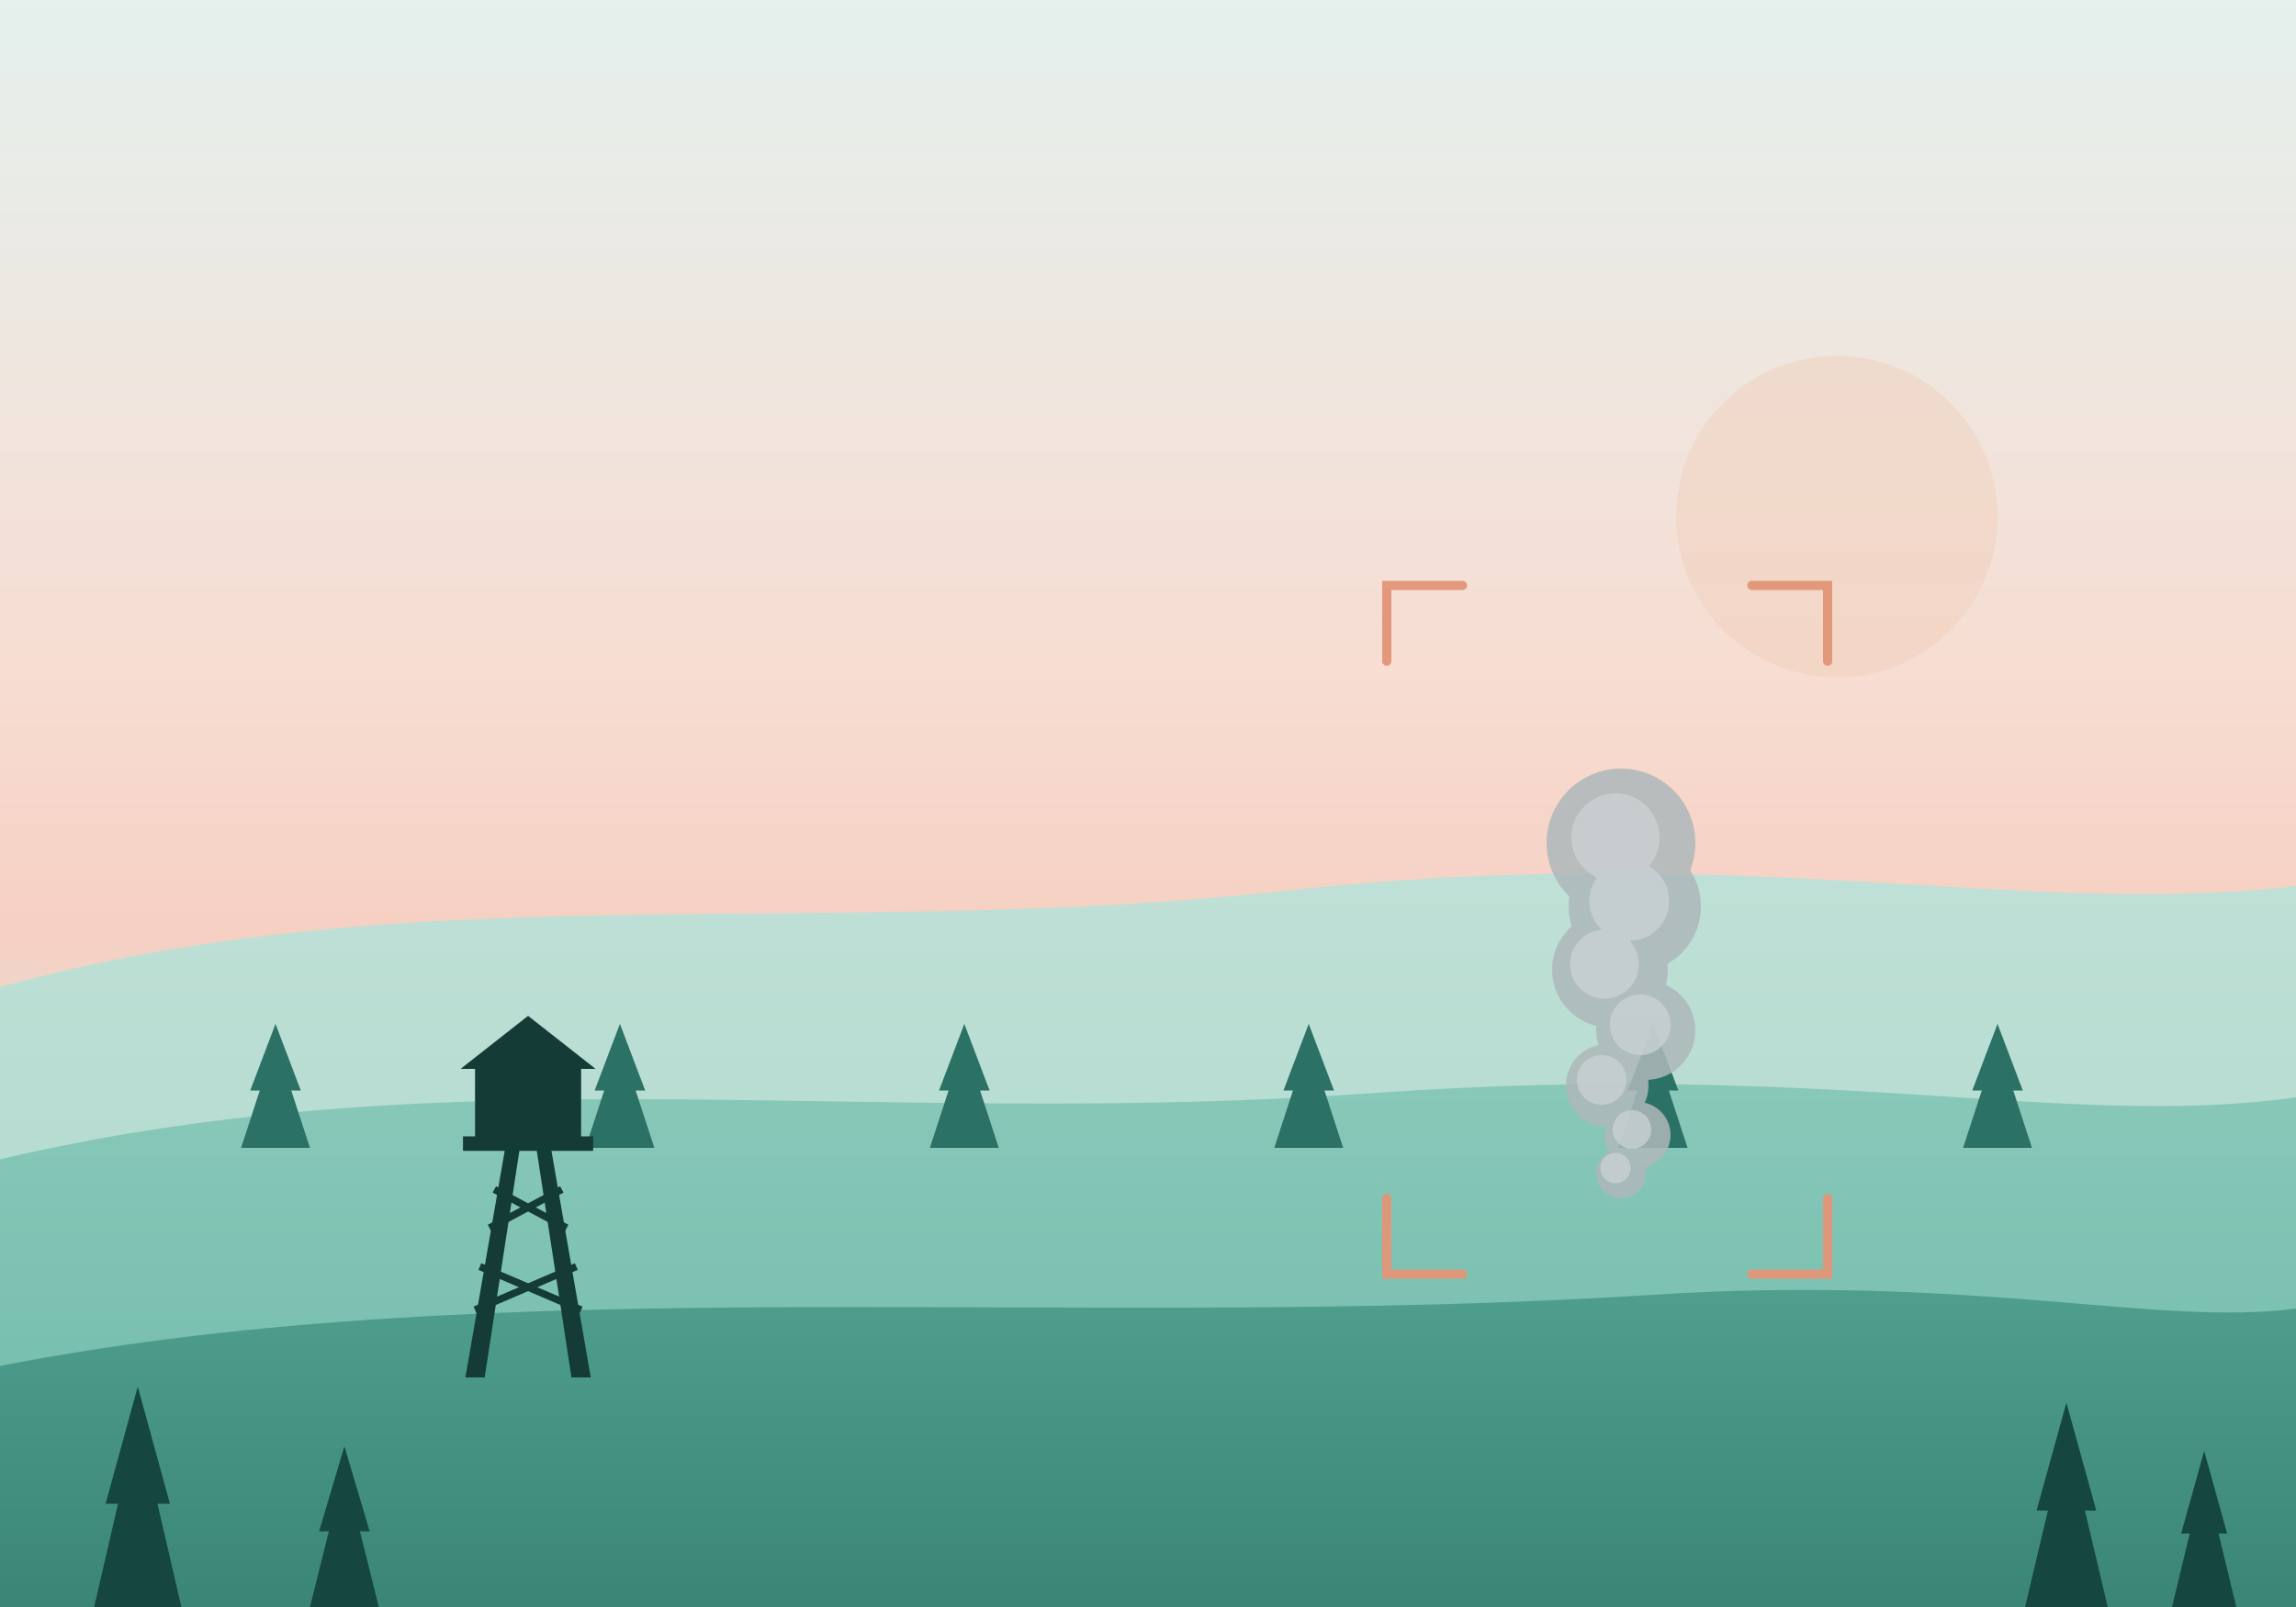
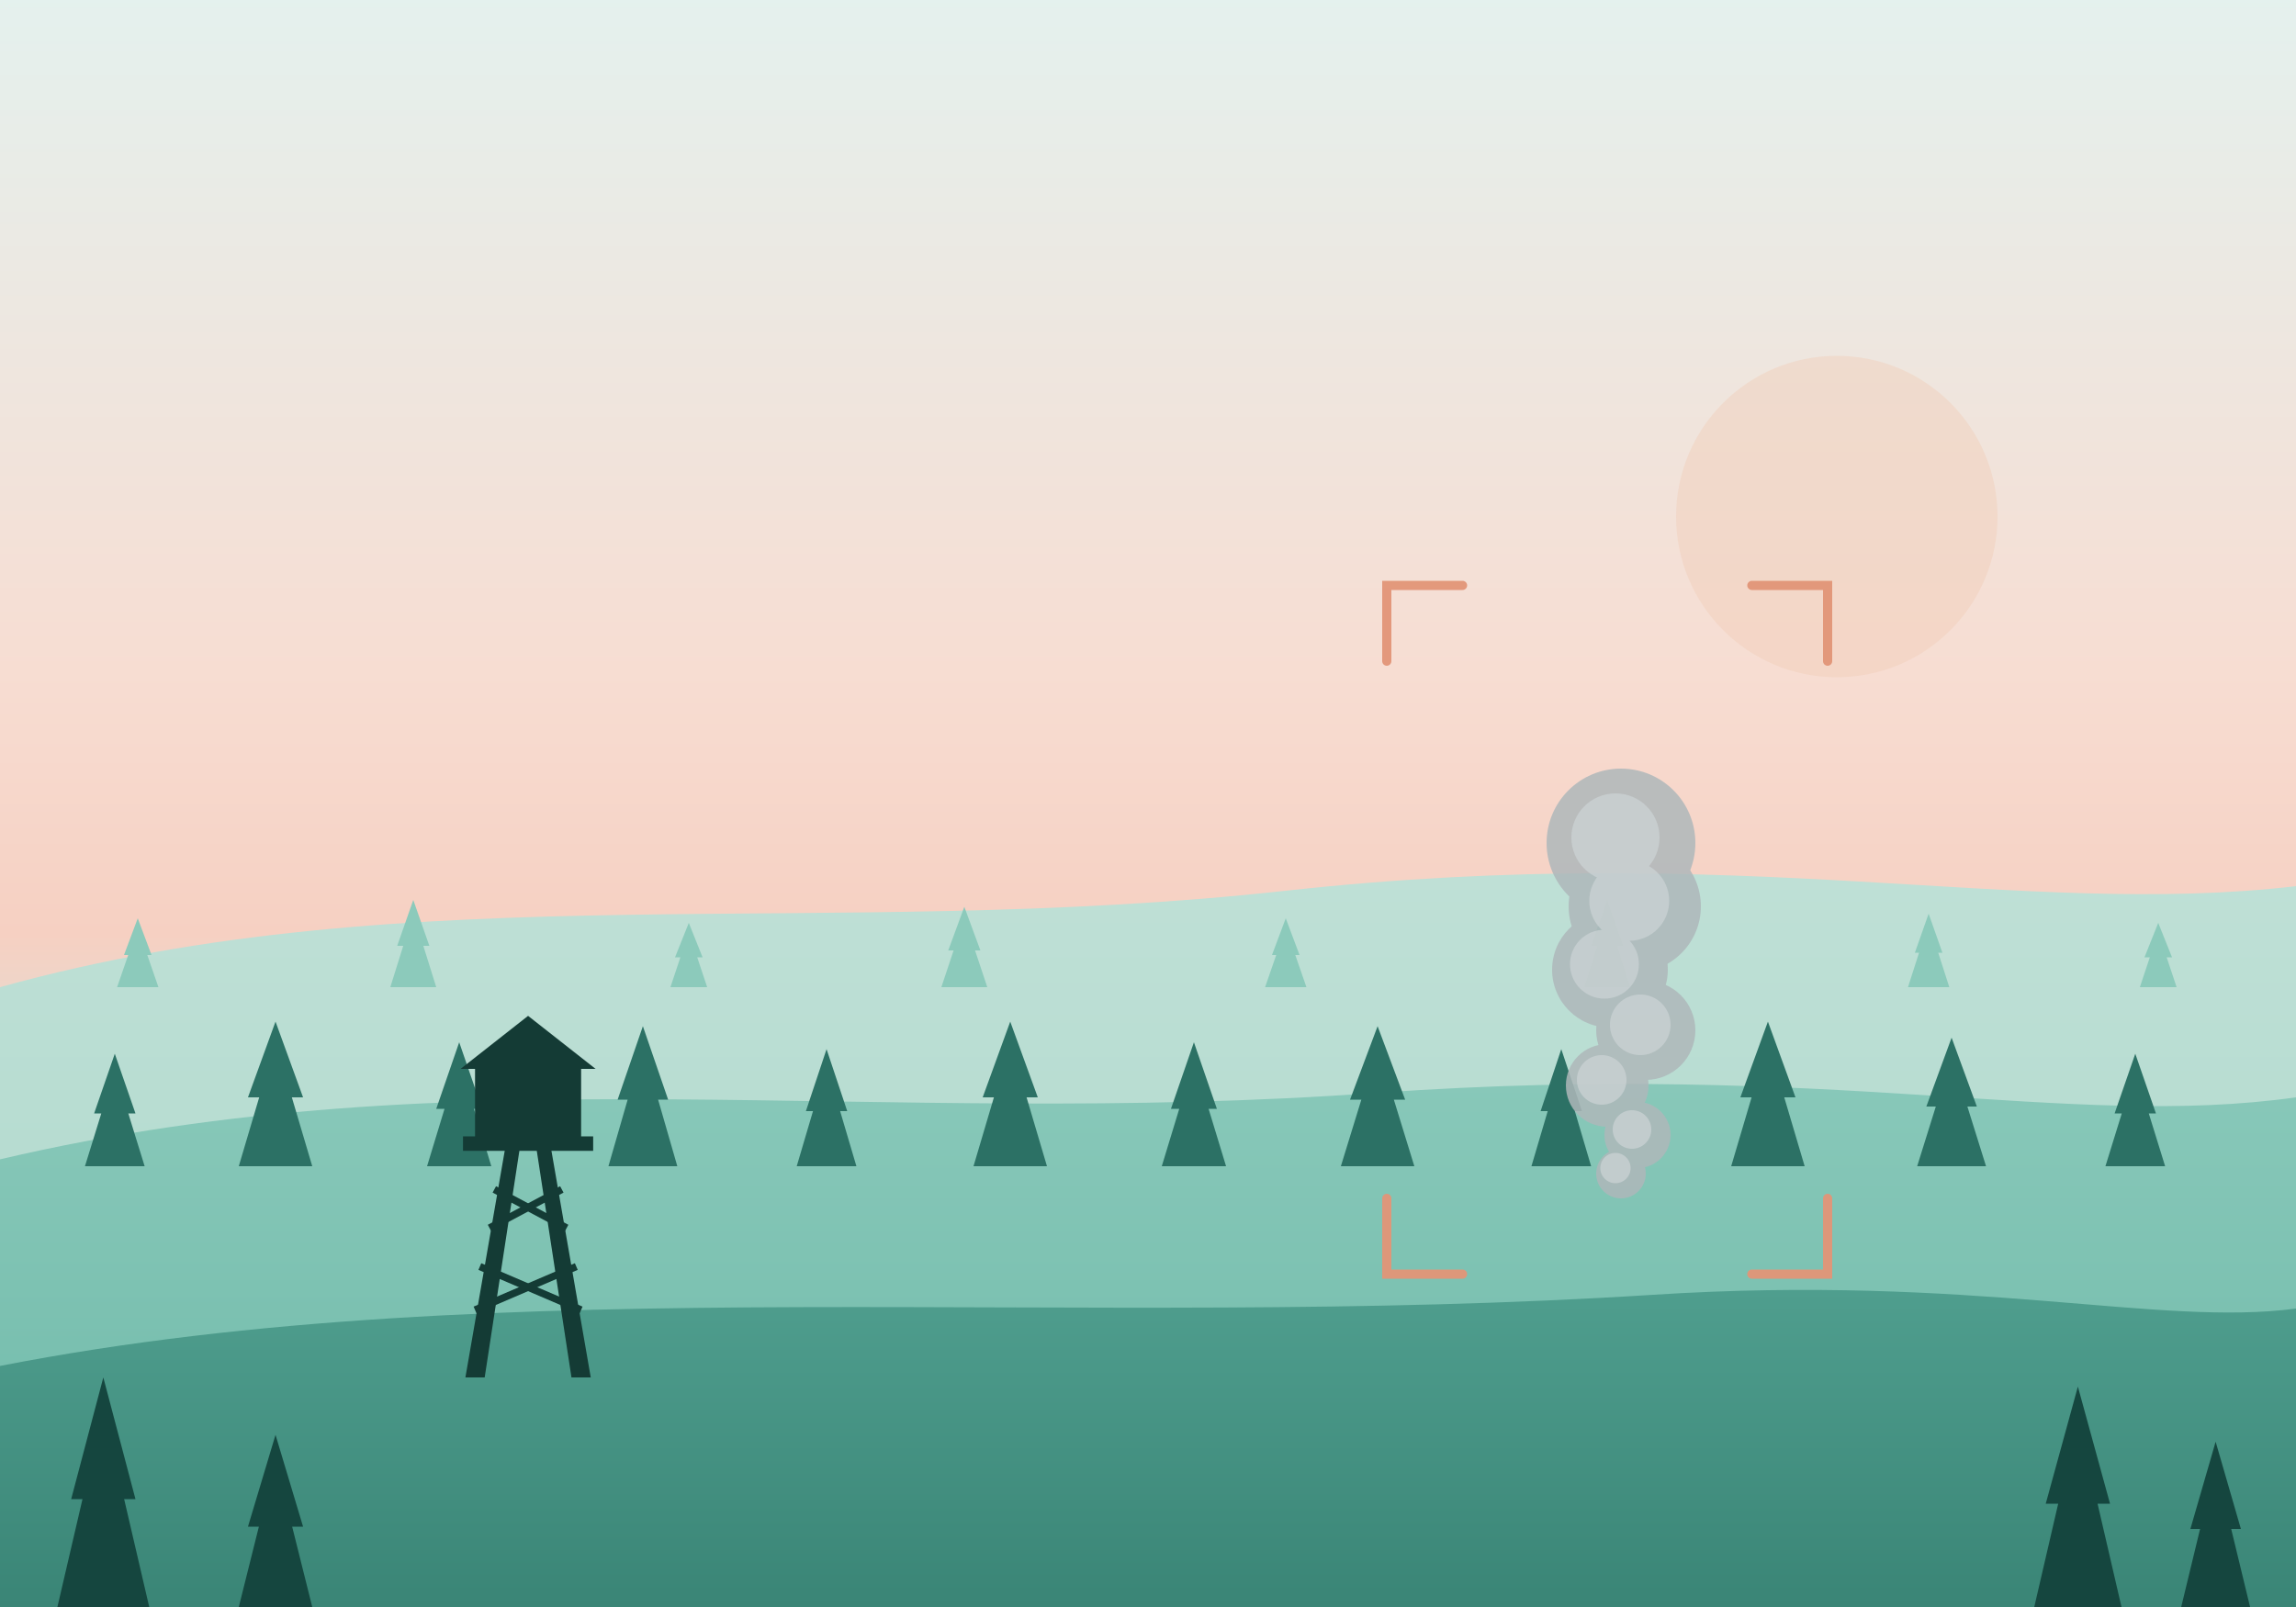
<svg xmlns="http://www.w3.org/2000/svg" viewBox="0 0 1000 700" preserveAspectRatio="xMidYMid slice">
  <defs>
    <linearGradient id="sky" x1="0" y1="0" x2="0" y2="1">
      <stop offset="0%" stop-color="#e4f1ee" />
      <stop offset="42%" stop-color="#f7ddd2" />
      <stop offset="58%" stop-color="#f6d0c2" />
      <stop offset="74%" stop-color="#d3e9e0" />
      <stop offset="100%" stop-color="#c2e1d7" />
    </linearGradient>
    <linearGradient id="h1" x1="0" y1="0" x2="0" y2="1">
      <stop offset="0%" stop-color="#bfe0d6" />
      <stop offset="100%" stop-color="#a9d6c9" />
    </linearGradient>
    <linearGradient id="h2" x1="0" y1="0" x2="0" y2="1">
      <stop offset="0%" stop-color="#88c8b9" />
      <stop offset="100%" stop-color="#6cb8a7" />
    </linearGradient>
    <linearGradient id="h3" x1="0" y1="0" x2="0" y2="1">
      <stop offset="0%" stop-color="#4f9e8e" />
      <stop offset="100%" stop-color="#3a8576" />
    </linearGradient>
    <linearGradient id="water" x1="0" y1="0" x2="0" y2="1">
      <stop offset="0%" stop-color="#bfeae3" />
      <stop offset="35%" stop-color="#73c6bd" />
      <stop offset="70%" stop-color="#2f8f86" />
      <stop offset="100%" stop-color="#13524d" />
    </linearGradient>
  </defs>
  <rect width="1000" height="700" fill="url(#sky)" />
  <circle cx="800" cy="225" r="70" fill="#f0cbb4" opacity="0.4" />
  <path d="M0 430 C 180 380, 360 410, 560 388 C 760 366, 880 400, 1000 386 L1000 700 L0 700 Z" fill="url(#h1)" />
+   <g>
+     <path d="M60 430 l9 0 l-9 -26 l-9 26 Z M60 416 l6 0 l-6 -16 l-6 16 Z" fill="#8ccabb" />
+     <path d="M180 430 l10 0 l-10 -32 l-10 32 Z M180 412 l7 0 l-7 -20 l-7 20 Z" fill="#8ccabb" />
+     <path d="M300 430 l8 0 l-8 -24 l-8 24 Z M300 417 l6 0 l-6 -15 l-6 15 Z" fill="#8ccabb" />
+     <path d="M420 430 l10 0 l-10 -30 l-10 30 Z M420 414 l7 0 l-7 -19 l-7 19 Z" fill="#8ccabb" />
+     <path d="M560 430 l9 0 l-9 -26 l-9 26 Z M560 416 l6 0 l-6 -16 l-6 16 Z" fill="#8ccabb" />
+     <path d="M700 430 l10 0 l-10 -32 l-10 32 Z M700 412 l7 0 l-7 -20 l-7 20 Z" fill="#8ccabb" />
+     <path d="M840 430 l9 0 l-9 -28 l-9 28 Z M840 415 l6 0 l-6 -17 l-6 17 Z" fill="#8ccabb" />
+     <path d="M940 430 l8 0 l-8 -24 l-8 24 Z M940 417 l6 0 l-6 -15 l-6 15 Z" fill="#8ccabb" />
+   </g>
  <path d="M0 505 C 200 458, 380 492, 600 476 C 800 462, 900 492, 1000 478 L1000 700 L0 700 Z" fill="url(#h2)" />
  <g>
-     <path d="M120 500 l15 0 l-15 -46 l-15 46 Z M120 475 l11 0 l-11 -29 l-11 29 Z" fill="#2c7165" />
-     <path d="M270 500 l15 0 l-15 -46 l-15 46 Z M270 475 l11 0 l-11 -29 l-11 29 Z" fill="#2c7165" />
-     <path d="M420 500 l15 0 l-15 -46 l-15 46 Z M420 475 l11 0 l-11 -29 l-11 29 Z" fill="#2c7165" />
-     <path d="M570 500 l15 0 l-15 -46 l-15 46 Z M570 475 l11 0 l-11 -29 l-11 29 Z" fill="#2c7165" />
-     <path d="M720 500 l15 0 l-15 -46 l-15 46 Z M720 475 l11 0 l-11 -29 l-11 29 Z" fill="#2c7165" />
-     <path d="M870 500 l15 0 l-15 -46 l-15 46 Z M870 475 l11 0 l-11 -29 l-11 29 Z" fill="#2c7165" />
+     <path d="M50 508 l13 0 l-13 -42 l-13 42 Z M50 485 l9 0 l-9 -26 l-9 26 Z" fill="#2c7165" />
+     <path d="M120 508 l16 0 l-16 -54 l-16 54 Z M120 478 l12 0 l-12 -33 l-12 33 Z" fill="#2c7165" />
+     <path d="M200 508 l14 0 l-14 -46 l-14 46 Z M200 483 l10 0 l-10 -29 l-10 29 Z" fill="#2c7165" />
+     <path d="M280 508 l15 0 l-15 -52 l-15 52 Z M280 479 l11 0 l-11 -32 l-11 32 Z" fill="#2c7165" />
+     <path d="M360 508 l13 0 l-13 -44 l-13 44 Z M360 484 l9 0 l-9 -27 l-9 27 Z" fill="#2c7165" />
+     <path d="M440 508 l16 0 l-16 -54 l-16 54 Z M440 478 l12 0 l-12 -33 l-12 33 Z" fill="#2c7165" />
+     <path d="M520 508 l14 0 l-14 -46 l-14 46 Z M520 483 l10 0 l-10 -29 l-10 29 Z" fill="#2c7165" />
+     <path d="M600 508 l16 0 l-16 -52 l-16 52 Z M600 479 l12 0 l-12 -32 l-12 32 Z" fill="#2c7165" />
+     <path d="M680 508 l13 0 l-13 -44 l-13 44 Z M680 484 l9 0 l-9 -27 l-9 27 Z" fill="#2c7165" />
+     <path d="M770 508 l16 0 l-16 -54 l-16 54 Z M770 478 l12 0 l-12 -33 l-12 33 Z" fill="#2c7165" />
+     <path d="M850 508 l15 0 l-15 -48 l-15 48 Z M850 482 l11 0 l-11 -30 l-11 30 Z" fill="#2c7165" />
+     <path d="M930 508 l13 0 l-13 -42 l-13 42 Z M930 485 l9 0 l-9 -26 l-9 26 Z" fill="#2c7165" />
  </g>
  <path d="M0 595 C 220 552, 470 580, 720 564 C 860 555, 940 578, 1000 570 L1000 700 L0 700 Z" fill="url(#h3)" />
  <g transform="translate(230,600) scale(1.05)" fill="#143b35">
    <path d="M-26 0 L-9 -98 L-3 -98 L-18 0 Z" />
    <path d="M26 0 L9 -98 L3 -98 L18 0 Z" />
    <g stroke="#143b35" stroke-width="3">
      <path d="M-22 -28 L20 -46" />
      <path d="M22 -28 L-20 -46" />
      <path d="M-16 -62 L14 -78" />
      <path d="M16 -62 L-14 -78" />
    </g>
    <rect x="-27" y="-100" width="54" height="6" />
    <rect x="-22" y="-128" width="44" height="30" />
    <path d="M-28 -128 L0 -150 L28 -128 Z" />
  </g>
  <g transform="translate(706,522) scale(0.6)">
    <g fill="#aeb7ba" opacity="0.85">
      <circle cx="0" cy="-18" r="18" />
      <circle cx="12" cy="-46" r="24" />
      <circle cx="-10" cy="-82" r="30" />
      <circle cx="18" cy="-122" r="36" />
      <circle cx="-8" cy="-166" r="42" />
      <circle cx="10" cy="-212" r="48" />
      <circle cx="0" cy="-258" r="54" />
    </g>
    <g fill="#cdd4d6" opacity="0.7">
      <circle cx="-4" cy="-22" r="11" />
      <circle cx="8" cy="-50" r="14" />
      <circle cx="-14" cy="-86" r="18" />
      <circle cx="14" cy="-126" r="22" />
      <circle cx="-12" cy="-170" r="25" />
      <circle cx="6" cy="-216" r="29" />
      <circle cx="-4" cy="-262" r="32" />
    </g>
  </g>
  <g stroke="#e29578" stroke-width="4" fill="none" stroke-linecap="round" opacity="0.95">
    <path d="M604 288 L604 255 L637 255" />
    <path d="M763 255 L796 255 L796 288" />
    <path d="M604 522 L604 555 L637 555" />
    <path d="M763 555 L796 555 L796 522" />
  </g>
  <g>
-     <path d="M60 700 l19 0 l-19 -82 l-19 82 Z M60 655 l14 0 l-14 -51 l-14 51 Z" fill="#15463f" />
-     <path d="M150 700 l15 0 l-15 -60 l-15 60 Z M150 667 l11 0 l-11 -37 l-11 37 Z" fill="#15463f" />
-     <path d="M900 700 l18 0 l-18 -76 l-18 76 Z M900 658 l13 0 l-13 -47 l-13 47 Z" fill="#15463f" />
-     <path d="M960 700 l14 0 l-14 -58 l-14 58 Z M960 668 l10 0 l-10 -36 l-10 36 Z" fill="#15463f" />
+     <path d="M45 700 l20 0 l-20 -86 l-20 86 Z M45 653 l14 0 l-14 -53 l-14 53 Z" fill="#15463f" />
+     <path d="M120 700 l16 0 l-16 -64 l-16 64 Z M120 665 l12 0 l-12 -40 l-12 40 Z" fill="#15463f" />
+     <path d="M905 700 l19 0 l-19 -82 l-19 82 Z M905 655 l14 0 l-14 -51 l-14 51 Z" fill="#15463f" />
+     <path d="M965 700 l15 0 l-15 -62 l-15 62 Z M965 666 l11 0 l-11 -38 l-11 38 Z" fill="#15463f" />
  </g>
</svg>
